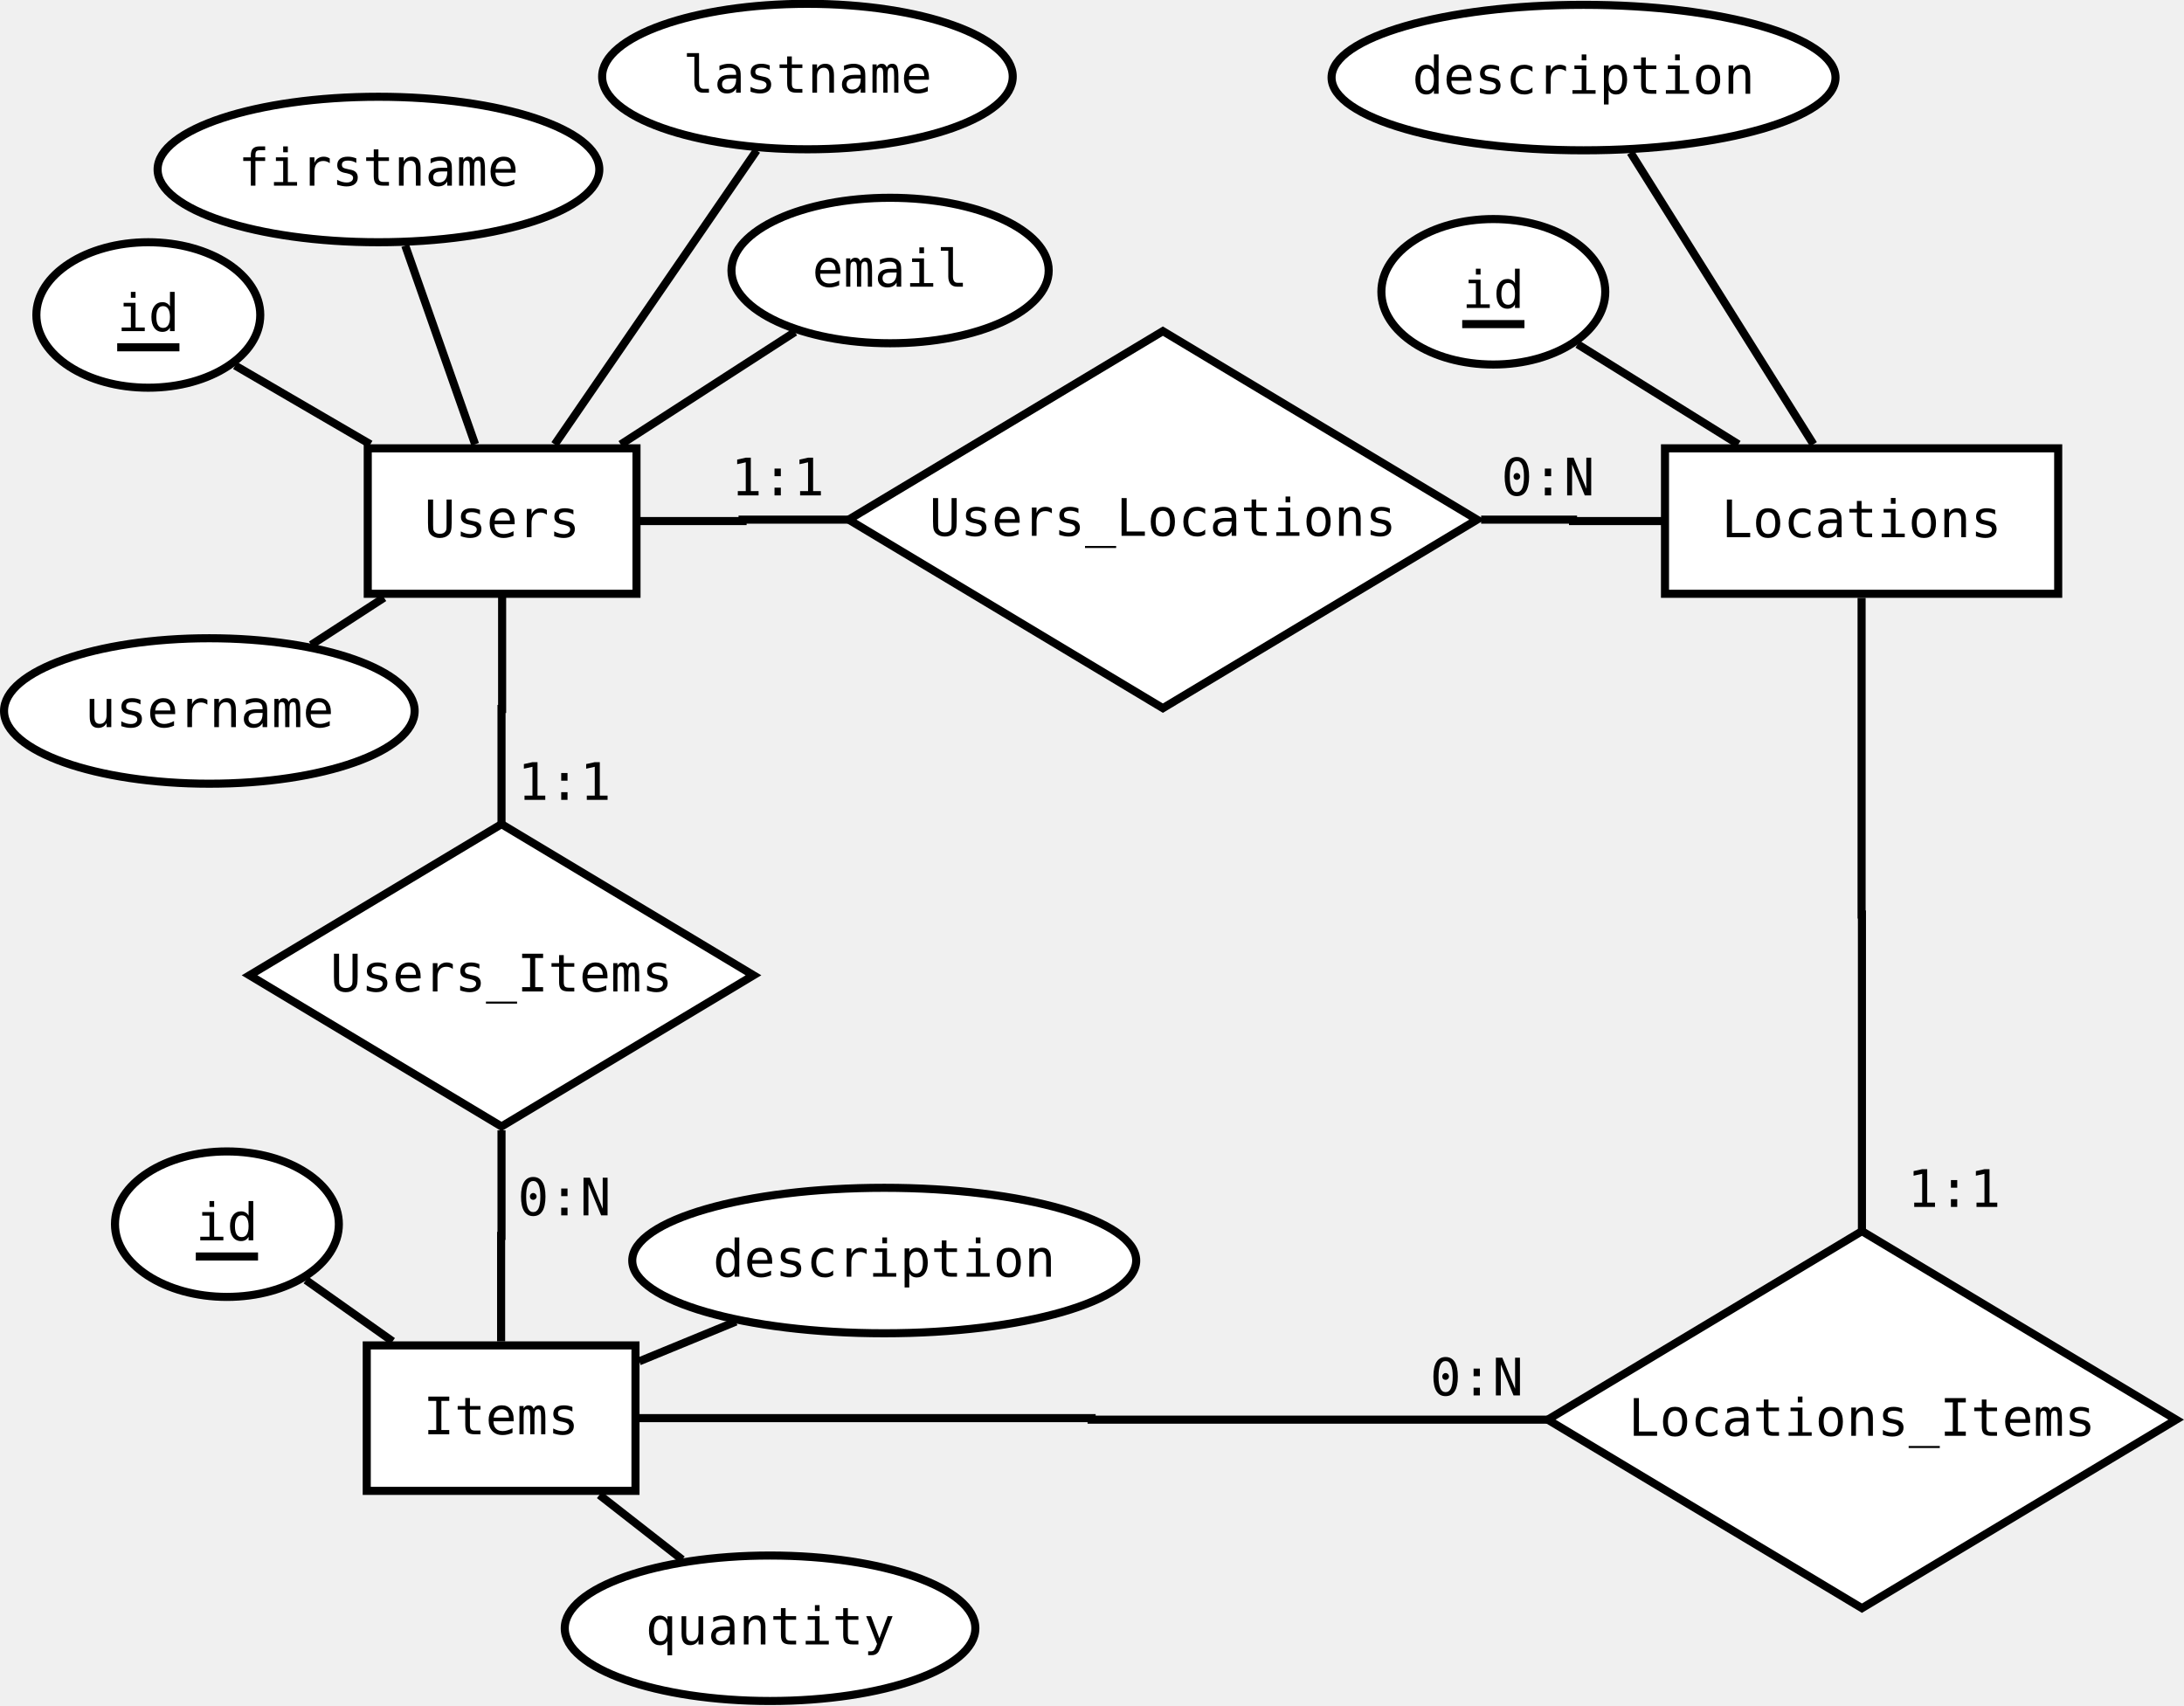
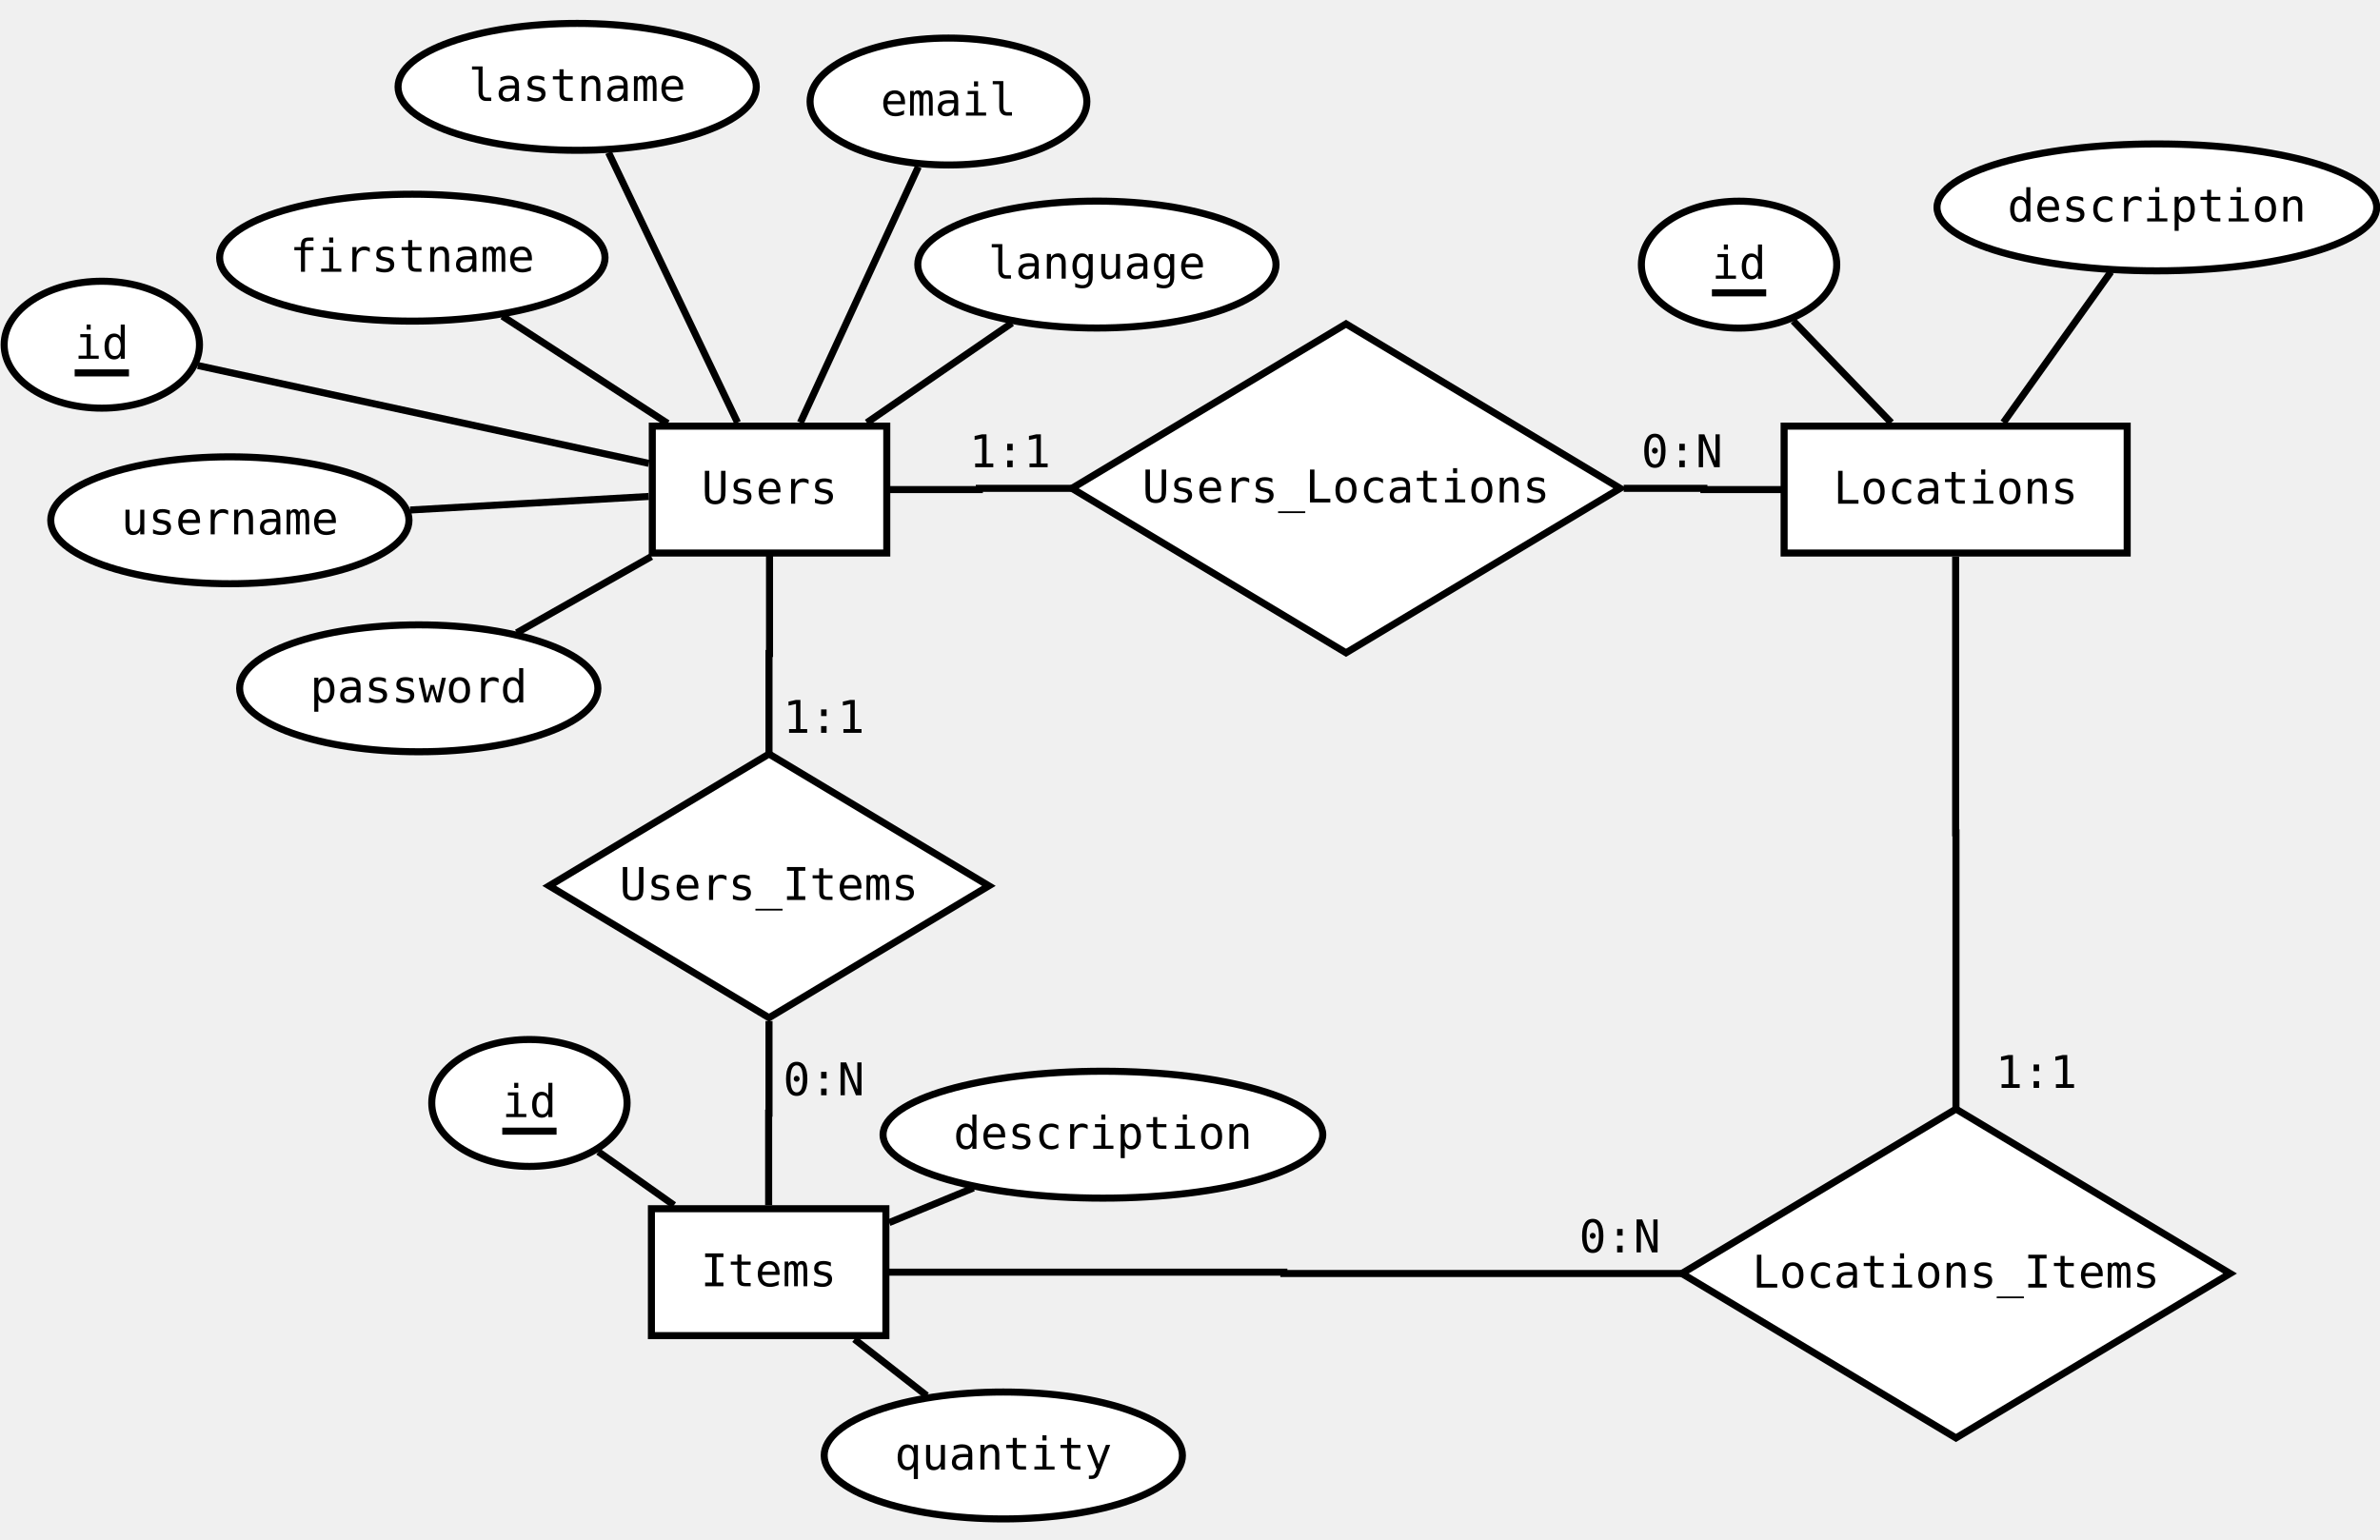
- <svg xmlns="http://www.w3.org/2000/svg" id="svg1235" version="1.1" viewBox="78 -11 540.43 415.114" height="21.641cm" width="27.714cm">
-   <defs id="defs1239" />
-   <g transform="translate(-3.8146973e-6,-3.499995)" id="Background">
-     <g id="g1068">
-       <rect id="rect1064" height="36" width="66.5" y="100" x="169" style="fill:#ffffff;fill-opacity:1;stroke:#000000;stroke-width:2;stroke-opacity:1" />
-       <text id="text1066" y="122" x="202.25" style="font-style:normal;font-weight:normal;font-size:12.8px;font-family:monospace;text-anchor:middle;fill:#000000;fill-opacity:1;stroke:none" font-size="12.8">Users</text>
+ <svg xmlns="http://www.w3.org/2000/svg" width="34cm" height="22cm" viewBox="-16 -16 675 427">
+   <g id="Background">
+     <g>
+       <rect style="fill: #ffffff; fill-opacity: 1; stroke-opacity: 1; stroke-width: 2; stroke: #000000" x="169" y="100" width="66.5" height="36" />
+       <text font-size="12.8" style="fill: #000000; fill-opacity: 1; stroke: none;text-anchor:middle;font-family:monospace;font-style:normal;font-weight:normal" x="202.25" y="122">Users</text>
    </g>
-     <g id="g1074">
-       <rect id="rect1070" height="36" width="97.3" y="100" x="490" style="fill:#ffffff;fill-opacity:1;stroke:#000000;stroke-width:2;stroke-opacity:1" />
-       <text id="text1072" y="122" x="538.65" style="font-style:normal;font-weight:normal;font-size:12.8px;font-family:monospace;text-anchor:middle;fill:#000000;fill-opacity:1;stroke:none" font-size="12.8">Locations</text>
+     <g>
+       <rect style="fill: #ffffff; fill-opacity: 1; stroke-opacity: 1; stroke-width: 2; stroke: #000000" x="490" y="100" width="97.3" height="36" />
+       <text font-size="12.8" style="fill: #000000; fill-opacity: 1; stroke: none;text-anchor:middle;font-family:monospace;font-style:normal;font-weight:normal" x="538.65" y="122">Locations</text>
    </g>
-     <g id="g1084">
-       <polygon id="polygon1076" points="443.5,117.65 365.75,164.3 288,117.65 365.75,71 " style="fill:#ffffff;fill-opacity:1;fill-rule:evenodd;stroke:#000000;stroke-width:2;stroke-opacity:1" />
-       <text id="text1078" y="111.65" x="282" style="font-style:normal;font-weight:normal;font-size:12.8px;font-family:monospace;text-anchor:end;fill:#000000;fill-opacity:1;stroke:none" font-size="12.8">1:1</text>
-       <text id="text1080" y="111.65" x="449.5" style="font-style:normal;font-weight:normal;font-size:12.8px;font-family:monospace;text-anchor:start;fill:#000000;fill-opacity:1;stroke:none" font-size="12.8">0:N</text>
-       <text id="text1082" y="121.65" x="365.75" style="font-style:normal;font-weight:normal;font-size:12.8px;font-family:monospace;text-anchor:middle;fill:#000000;fill-opacity:1;stroke:none" font-size="12.8">Users_Locations</text>
+     <g>
+       <polygon style="fill: #ffffff; fill-opacity: 1; stroke-opacity: 1; stroke-width: 2; stroke: #000000" fill-rule="evenodd" points="288,117.65 365.75,71 443.5,117.65 365.75,164.3 " />
+       <text font-size="12.8" style="fill: #000000; fill-opacity: 1; stroke: none;text-anchor:end;font-family:monospace;font-style:normal;font-weight:normal" x="282" y="111.65">1:1</text>
+       <text font-size="12.8" style="fill: #000000; fill-opacity: 1; stroke: none;text-anchor:start;font-family:monospace;font-style:normal;font-weight:normal" x="449.5" y="111.65">0:N</text>
+       <text font-size="12.8" style="fill: #000000; fill-opacity: 1; stroke: none;text-anchor:middle;font-family:monospace;font-style:normal;font-weight:normal" x="365.75" y="121.65">Users_Locations</text>
    </g>
-     <polyline id="polyline1086" points="235.5,118 261.75,118 261.75,117.65 288,117.65 " style="fill:none;stroke:#000000;stroke-width:2;stroke-opacity:1" />
-     <polyline id="polyline1088" points="444.505,117.65 467.246,117.65 467.246,118 490,118 " style="fill:none;stroke:#000000;stroke-width:2;stroke-opacity:1" />
-     <g id="g1098">
-       <ellipse id="ellipse1090" ry="18" rx="27.7" cy="67" cx="114.7" style="fill:#ffffff;fill-opacity:1;stroke:none" />
-       <ellipse id="ellipse1092" ry="18" rx="27.7" cy="67" cx="114.7" style="fill:none;stroke:#000000;stroke-width:2;stroke-opacity:1" />
-       <text id="text1094" y="71" x="114.7" style="font-style:normal;font-weight:normal;font-size:12.8px;font-family:monospace;text-anchor:middle;fill:#000000;fill-opacity:1;stroke:none" font-size="12.8">id</text>
-       <line id="line1096" y2="75" x2="122.4" y1="75" x1="107" style="fill:none;stroke:#000000;stroke-width:2;stroke-opacity:1" />
+     <polyline style="fill: none; stroke-opacity: 1; stroke-width: 2; stroke: #000000" points="235.5,118 261.75,118 261.75,117.65 288,117.65 " />
+     <polyline style="fill: none; stroke-opacity: 1; stroke-width: 2; stroke: #000000" points="444.505,117.65 467.246,117.65 467.246,118 490,118 " />
+     <g>
+       <ellipse style="fill: #ffffff; fill-opacity: 1; stroke: none" cx="12.878" cy="76.899" rx="27.7" ry="18" />
+       <ellipse style="fill: none; stroke-opacity: 1; stroke-width: 2; stroke: #000000" cx="12.878" cy="76.899" rx="27.7" ry="18" />
+       <text font-size="12.8" style="fill: #000000; fill-opacity: 1; stroke: none;text-anchor:middle;font-family:monospace;font-style:normal;font-weight:normal" x="12.878" y="80.899">id</text>
+       <line style="fill: none; stroke-opacity: 1; stroke-width: 2; stroke: #000000" x1="5.178" y1="84.899" x2="20.578" y2="84.899" />
    </g>
-     <line id="line1100" y2="99.012" x2="169.654" y1="79.513" x1="136.181" style="fill:none;stroke:#000000;stroke-width:2;stroke-opacity:1" />
-     <g id="g1108">
-       <ellipse id="ellipse1102" ry="18" rx="54.65" cy="31" cx="171.65" style="fill:#ffffff;fill-opacity:1;stroke:none" />
-       <ellipse id="ellipse1104" ry="18" rx="54.65" cy="31" cx="171.65" style="fill:none;stroke:#000000;stroke-width:2;stroke-opacity:1" />
-       <text id="text1106" y="35" x="171.65" style="font-style:normal;font-weight:normal;font-size:12.8px;font-family:monospace;text-anchor:middle;fill:#000000;fill-opacity:1;stroke:none" font-size="12.8">firstname</text>
+     <line style="fill: none; stroke-opacity: 1; stroke-width: 2; stroke: #000000" x1="40.121" y1="82.812" x2="168.014" y2="110.57" />
+     <g>
+       <ellipse style="fill: #ffffff; fill-opacity: 1; stroke: none" cx="100.94" cy="52.213" rx="54.65" ry="18" />
+       <ellipse style="fill: none; stroke-opacity: 1; stroke-width: 2; stroke: #000000" cx="100.94" cy="52.213" rx="54.65" ry="18" />
+       <text font-size="12.8" style="fill: #000000; fill-opacity: 1; stroke: none;text-anchor:middle;font-family:monospace;font-style:normal;font-weight:normal" x="100.94" y="56.213">firstname</text>
    </g>
-     <line id="line1110" y2="99.001" x2="195.567" y1="49.829" x1="178.273" style="fill:none;stroke:#000000;stroke-width:2;stroke-opacity:1" />
-     <g id="g1118">
-       <ellipse id="ellipse1112" ry="18" rx="50.8" cy="8" cx="277.8" style="fill:#ffffff;fill-opacity:1;stroke:none" />
-       <ellipse id="ellipse1114" ry="18" rx="50.8" cy="8" cx="277.8" style="fill:none;stroke:#000000;stroke-width:2;stroke-opacity:1" />
-       <text id="text1116" y="12" x="277.8" style="font-style:normal;font-weight:normal;font-size:12.8px;font-family:monospace;text-anchor:middle;fill:#000000;fill-opacity:1;stroke:none" font-size="12.8">lastname</text>
+     <line style="fill: none; stroke-opacity: 1; stroke-width: 2; stroke: #000000" x1="126.49" y1="68.804" x2="173.361" y2="99.24" />
+     <g>
+       <ellipse style="fill: #ffffff; fill-opacity: 1; stroke: none" cx="147.694" cy="3.757" rx="50.8" ry="18" />
+       <ellipse style="fill: none; stroke-opacity: 1; stroke-width: 2; stroke: #000000" cx="147.694" cy="3.757" rx="50.8" ry="18" />
+       <text font-size="12.8" style="fill: #000000; fill-opacity: 1; stroke: none;text-anchor:middle;font-family:monospace;font-style:normal;font-weight:normal" x="147.694" y="7.757">lastname</text>
    </g>
-     <line id="line1120" y2="26.289" x2="265.239" y1="99.04" x1="215.272" style="fill:none;stroke:#000000;stroke-width:2;stroke-opacity:1" />
-     <g id="g1128">
-       <ellipse id="ellipse1122" ry="18" rx="50.8" cy="165" cx="129.8" style="fill:#ffffff;fill-opacity:1;stroke:none" />
-       <ellipse id="ellipse1124" ry="18" rx="50.8" cy="165" cx="129.8" style="fill:none;stroke:#000000;stroke-width:2;stroke-opacity:1" />
-       <text id="text1126" y="169" x="129.8" style="font-style:normal;font-weight:normal;font-size:12.8px;font-family:monospace;text-anchor:middle;fill:#000000;fill-opacity:1;stroke:none" font-size="12.8">username</text>
+     <line style="fill: none; stroke-opacity: 1; stroke-width: 2; stroke: #000000" x1="193.176" y1="98.999" x2="156.598" y2="22.403" />
+     <g>
+       <ellipse style="fill: #ffffff; fill-opacity: 1; stroke: none" cx="49.191" cy="126.705" rx="50.8" ry="18" />
+       <ellipse style="fill: none; stroke-opacity: 1; stroke-width: 2; stroke: #000000" cx="49.191" cy="126.705" rx="50.8" ry="18" />
+       <text font-size="12.8" style="fill: #000000; fill-opacity: 1; stroke: none;text-anchor:middle;font-family:monospace;font-style:normal;font-weight:normal" x="49.191" y="130.705">username</text>
    </g>
-     <line id="line1130" y2="148.654" x2="154.997" y1="136.956" x1="173.029" style="fill:none;stroke:#000000;stroke-width:2;stroke-opacity:1" />
-     <g id="g1138">
-       <ellipse id="ellipse1132" ry="18" rx="39.25" cy="56" cx="298.25" style="fill:#ffffff;fill-opacity:1;stroke:none" />
-       <ellipse id="ellipse1134" ry="18" rx="39.25" cy="56" cx="298.25" style="fill:none;stroke:#000000;stroke-width:2;stroke-opacity:1" />
-       <text id="text1136" y="60" x="298.25" style="font-style:normal;font-weight:normal;font-size:12.8px;font-family:monospace;text-anchor:middle;fill:#000000;fill-opacity:1;stroke:none" font-size="12.8">email</text>
+     <line style="fill: none; stroke-opacity: 1; stroke-width: 2; stroke: #000000" x1="168.002" y1="119.948" x2="100.329" y2="123.797" />
+     <g>
+       <ellipse style="fill: #ffffff; fill-opacity: 1; stroke: none" cx="252.996" cy="7.917" rx="39.25" ry="18" />
+       <ellipse style="fill: none; stroke-opacity: 1; stroke-width: 2; stroke: #000000" cx="252.996" cy="7.917" rx="39.25" ry="18" />
+       <text font-size="12.8" style="fill: #000000; fill-opacity: 1; stroke: none;text-anchor:middle;font-family:monospace;font-style:normal;font-weight:normal" x="252.996" y="11.917">email</text>
    </g>
-     <line id="line1140" y2="71.212" x2="274.695" y1="99.049" x1="231.594" style="fill:none;stroke:#000000;stroke-width:2;stroke-opacity:1" />
-     <g id="g1150">
-       <ellipse id="ellipse1142" ry="18" rx="27.7" cy="61.262" cx="447.524" style="fill:#ffffff;fill-opacity:1;stroke:none" />
-       <ellipse id="ellipse1144" ry="18" rx="27.7" cy="61.262" cx="447.524" style="fill:none;stroke:#000000;stroke-width:2;stroke-opacity:1" />
-       <text id="text1146" y="65.262" x="447.524" style="font-style:normal;font-weight:normal;font-size:12.8px;font-family:monospace;text-anchor:middle;fill:#000000;fill-opacity:1;stroke:none" font-size="12.8">id</text>
-       <line id="line1148" y2="69.262" x2="455.224" y1="69.262" x1="439.824" style="fill:none;stroke:#000000;stroke-width:2;stroke-opacity:1" />
+     <line style="fill: none; stroke-opacity: 1; stroke-width: 2; stroke: #000000" x1="211.003" y1="99.012" x2="244.456" y2="26.441" />
+     <g>
+       <ellipse style="fill: #ffffff; fill-opacity: 1; stroke: none" cx="477.222" cy="54.191" rx="27.7" ry="18" />
+       <ellipse style="fill: none; stroke-opacity: 1; stroke-width: 2; stroke: #000000" cx="477.222" cy="54.191" rx="27.7" ry="18" />
+       <text font-size="12.8" style="fill: #000000; fill-opacity: 1; stroke: none;text-anchor:middle;font-family:monospace;font-style:normal;font-weight:normal" x="477.222" y="58.191">id</text>
+       <line style="fill: none; stroke-opacity: 1; stroke-width: 2; stroke: #000000" x1="469.522" y1="62.191" x2="484.922" y2="62.191" />
    </g>
-     <line id="line1152" y2="74.245" x2="468.376" y1="99.023" x1="508.171" style="fill:none;stroke:#000000;stroke-width:2;stroke-opacity:1" />
-     <g id="g1160">
-       <ellipse id="ellipse1154" ry="18" rx="62.35" cy="8.25" cx="469.848" style="fill:#ffffff;fill-opacity:1;stroke:none" />
-       <ellipse id="ellipse1156" ry="18" rx="62.35" cy="8.25" cx="469.848" style="fill:none;stroke:#000000;stroke-width:2;stroke-opacity:1" />
-       <text id="text1158" y="12.25" x="469.848" style="font-style:normal;font-weight:normal;font-size:12.8px;font-family:monospace;text-anchor:middle;fill:#000000;fill-opacity:1;stroke:none" font-size="12.8">description</text>
+     <line style="fill: none; stroke-opacity: 1; stroke-width: 2; stroke: #000000" x1="520.384" y1="99.025" x2="492.594" y2="70.159" />
+     <g>
+       <ellipse style="fill: #ffffff; fill-opacity: 1; stroke: none" cx="595.712" cy="37.948" rx="62.35" ry="18" />
+       <ellipse style="fill: none; stroke-opacity: 1; stroke-width: 2; stroke: #000000" cx="595.712" cy="37.948" rx="62.35" ry="18" />
+       <text font-size="12.8" style="fill: #000000; fill-opacity: 1; stroke: none;text-anchor:middle;font-family:monospace;font-style:normal;font-weight:normal" x="595.712" y="41.948">description</text>
    </g>
-     <line id="line1162" y2="26.805" x2="481.48" y1="98.996" x1="526.736" style="fill:none;stroke:#000000;stroke-width:2;stroke-opacity:1" />
-     <g id="g1168">
-       <rect id="rect1164" height="36" width="66.5" y="322" x="168.75" style="fill:#ffffff;fill-opacity:1;stroke:#000000;stroke-width:2;stroke-opacity:1" />
-       <text id="text1166" y="344" x="202" style="font-style:normal;font-weight:normal;font-size:12.8px;font-family:monospace;text-anchor:middle;fill:#000000;fill-opacity:1;stroke:none" font-size="12.8">Items</text>
+     <line style="fill: none; stroke-opacity: 1; stroke-width: 2; stroke: #000000" x1="552.198" y1="98.993" x2="582.672" y2="56.241" />
+     <g>
+       <rect style="fill: #ffffff; fill-opacity: 1; stroke-opacity: 1; stroke-width: 2; stroke: #000000" x="168.75" y="322" width="66.5" height="36" />
+       <text font-size="12.8" style="fill: #000000; fill-opacity: 1; stroke: none;text-anchor:middle;font-family:monospace;font-style:normal;font-weight:normal" x="202" y="344">Items</text>
    </g>
-     <g id="g1178">
-       <polygon id="polygon1170" points="264.45,230.41 202.1,267.82 139.75,230.41 202.1,193 " style="fill:#ffffff;fill-opacity:1;fill-rule:evenodd;stroke:#000000;stroke-width:2;stroke-opacity:1" />
-       <text id="text1172" y="187" x="206.1" style="font-style:normal;font-weight:normal;font-size:12.8px;font-family:monospace;text-anchor:start;fill:#000000;fill-opacity:1;stroke:none" font-size="12.8">1:1</text>
-       <text id="text1174" y="289.82" x="206.1" style="font-style:normal;font-weight:normal;font-size:12.8px;font-family:monospace;text-anchor:start;fill:#000000;fill-opacity:1;stroke:none" font-size="12.8">0:N</text>
-       <text id="text1176" y="234.41" x="202.1" style="font-style:normal;font-weight:normal;font-size:12.8px;font-family:monospace;text-anchor:middle;fill:#000000;fill-opacity:1;stroke:none" font-size="12.8">Users_Items</text>
+     <g>
+       <polygon style="fill: #ffffff; fill-opacity: 1; stroke-opacity: 1; stroke-width: 2; stroke: #000000" fill-rule="evenodd" points="139.75,230.41 202.1,193 264.45,230.41 202.1,267.82 " />
+       <text font-size="12.8" style="fill: #000000; fill-opacity: 1; stroke: none;text-anchor:start;font-family:monospace;font-style:normal;font-weight:normal" x="206.1" y="187">1:1</text>
+       <text font-size="12.8" style="fill: #000000; fill-opacity: 1; stroke: none;text-anchor:start;font-family:monospace;font-style:normal;font-weight:normal" x="206.1" y="289.82">0:N</text>
+       <text font-size="12.8" style="fill: #000000; fill-opacity: 1; stroke: none;text-anchor:middle;font-family:monospace;font-style:normal;font-weight:normal" x="202.1" y="234.41">Users_Items</text>
    </g>
-     <polyline id="polyline1180" points="202.25,136 202.25,164.5 202.1,164.5 202.1,193 " style="fill:none;stroke:#000000;stroke-width:2;stroke-opacity:1" />
-     <polyline id="polyline1182" points="202,321.009 202,294.906 202.1,294.906 202.1,268.767 " style="fill:none;stroke:#000000;stroke-width:2;stroke-opacity:1" />
-     <g id="g1192">
-       <ellipse id="ellipse1184" ry="18" rx="27.7" cy="292" cx="134.15" style="fill:#ffffff;fill-opacity:1;stroke:none" />
-       <ellipse id="ellipse1186" ry="18" rx="27.7" cy="292" cx="134.15" style="fill:none;stroke:#000000;stroke-width:2;stroke-opacity:1" />
-       <text id="text1188" y="296" x="134.15" style="font-style:normal;font-weight:normal;font-size:12.8px;font-family:monospace;text-anchor:middle;fill:#000000;fill-opacity:1;stroke:none" font-size="12.8">id</text>
-       <line id="line1190" y2="300" x2="141.85" y1="300" x1="126.45" style="fill:none;stroke:#000000;stroke-width:2;stroke-opacity:1" />
+     <polyline style="fill: none; stroke-opacity: 1; stroke-width: 2; stroke: #000000" points="202.25,136 202.25,164.5 202.1,164.5 202.1,193 " />
+     <polyline style="fill: none; stroke-opacity: 1; stroke-width: 2; stroke: #000000" points="202,321.009 202,294.906 202.1,294.906 202.1,268.767 " />
+     <g>
+       <ellipse style="fill: #ffffff; fill-opacity: 1; stroke: none" cx="134.15" cy="292" rx="27.7" ry="18" />
+       <ellipse style="fill: none; stroke-opacity: 1; stroke-width: 2; stroke: #000000" cx="134.15" cy="292" rx="27.7" ry="18" />
+       <text font-size="12.8" style="fill: #000000; fill-opacity: 1; stroke: none;text-anchor:middle;font-family:monospace;font-style:normal;font-weight:normal" x="134.15" y="296">id</text>
+       <line style="fill: none; stroke-opacity: 1; stroke-width: 2; stroke: #000000" x1="126.45" y1="300" x2="141.85" y2="300" />
    </g>
-     <g id="g1200">
-       <ellipse id="ellipse1194" ry="18" rx="62.35" cy="301" cx="296.8" style="fill:#ffffff;fill-opacity:1;stroke:none" />
-       <ellipse id="ellipse1196" ry="18" rx="62.35" cy="301" cx="296.8" style="fill:none;stroke:#000000;stroke-width:2;stroke-opacity:1" />
-       <text id="text1198" y="305" x="296.8" style="font-style:normal;font-weight:normal;font-size:12.8px;font-family:monospace;text-anchor:middle;fill:#000000;fill-opacity:1;stroke:none" font-size="12.8">description</text>
+     <g>
+       <ellipse style="fill: #ffffff; fill-opacity: 1; stroke: none" cx="296.8" cy="301" rx="62.35" ry="18" />
+       <ellipse style="fill: none; stroke-opacity: 1; stroke-width: 2; stroke: #000000" cx="296.8" cy="301" rx="62.35" ry="18" />
+       <text font-size="12.8" style="fill: #000000; fill-opacity: 1; stroke: none;text-anchor:middle;font-family:monospace;font-style:normal;font-weight:normal" x="296.8" y="305">description</text>
    </g>
-     <line id="line1202" y2="305.834" x2="153.705" y1="321.004" x1="175.148" style="fill:none;stroke:#000000;stroke-width:2;stroke-opacity:1" />
-     <line id="line1204" y2="316.101" x2="260.093" y1="325.946" x1="236.161" style="fill:none;stroke:#000000;stroke-width:2;stroke-opacity:1" />
-     <g id="g1212">
-       <ellipse id="ellipse1206" ry="18" rx="50.8" cy="392" cx="268.55" style="fill:#ffffff;fill-opacity:1;stroke:none" />
-       <ellipse id="ellipse1208" ry="18" rx="50.8" cy="392" cx="268.55" style="fill:none;stroke:#000000;stroke-width:2;stroke-opacity:1" />
-       <text id="text1210" y="396" x="268.55" style="font-style:normal;font-weight:normal;font-size:12.8px;font-family:monospace;text-anchor:middle;fill:#000000;fill-opacity:1;stroke:none" font-size="12.8">quantity</text>
+     <line style="fill: none; stroke-opacity: 1; stroke-width: 2; stroke: #000000" x1="175.148" y1="321.004" x2="153.705" y2="305.834" />
+     <line style="fill: none; stroke-opacity: 1; stroke-width: 2; stroke: #000000" x1="236.161" y1="325.946" x2="260.093" y2="316.101" />
+     <g>
+       <ellipse style="fill: #ffffff; fill-opacity: 1; stroke: none" cx="268.55" cy="392" rx="50.8" ry="18" />
+       <ellipse style="fill: none; stroke-opacity: 1; stroke-width: 2; stroke: #000000" cx="268.55" cy="392" rx="50.8" ry="18" />
+       <text font-size="12.8" style="fill: #000000; fill-opacity: 1; stroke: none;text-anchor:middle;font-family:monospace;font-style:normal;font-weight:normal" x="268.55" y="396">quantity</text>
    </g>
-     <line id="line1214" y2="375.014" x2="246.811" y1="359.005" x1="226.323" style="fill:none;stroke:#000000;stroke-width:2;stroke-opacity:1" />
-     <polyline id="polyline1216" points="538.736,293.728 538.736,215.369 538.65,215.369 538.65,137.009 " style="fill:none;stroke:#000000;stroke-width:2;stroke-opacity:1" />
-     <polyline id="polyline1218" points="235.25,340 348.118,340 348.118,340.378 460.986,340.378 " style="fill:none;stroke:#000000;stroke-width:2;stroke-opacity:1" />
-     <g id="g1232">
-       <polygon id="polygon1220" points="616.486,340.378 538.736,387.028 460.986,340.378 538.736,293.728 " style="fill:#ffffff;fill-opacity:1;fill-rule:evenodd;stroke:#000000;stroke-width:2;stroke-opacity:1" />
-       <text id="text1222" y="334.378" x="454.986" style="font-style:normal;font-weight:normal;font-size:12.8px;font-family:monospace;text-anchor:end;fill:#000000;fill-opacity:1;stroke:none" font-size="12.8">0:N</text>
-       <text id="text1224" y="334.378" x="622.486" style="font-style:normal;font-weight:normal;font-size:12.8px;font-family:monospace;text-anchor:start;fill:#000000;fill-opacity:1;stroke:none" font-size="12.8" />
-       <text id="text1226" y="344.378" x="538.736" style="font-style:normal;font-weight:normal;font-size:12.8px;font-family:monospace;text-anchor:middle;fill:#000000;fill-opacity:1;stroke:none" font-size="12.8">Locations_Items</text>
-       <text id="text1230" y="287.728" x="549.986" style="font-style:normal;font-weight:normal;font-size:12.8px;font-family:monospace;text-anchor:start;fill:#000000;fill-opacity:1;stroke:none" font-size="12.8">
-         <tspan id="tspan1228" y="287.728" x="549.986">1:1</tspan>
+     <line style="fill: none; stroke-opacity: 1; stroke-width: 2; stroke: #000000" x1="226.323" y1="359.005" x2="246.811" y2="375.014" />
+     <polyline style="fill: none; stroke-opacity: 1; stroke-width: 2; stroke: #000000" points="538.736,293.728 538.736,215.369 538.65,215.369 538.65,137.009 " />
+     <polyline style="fill: none; stroke-opacity: 1; stroke-width: 2; stroke: #000000" points="235.25,340 348.118,340 348.118,340.378 460.986,340.378 " />
+     <g>
+       <polygon style="fill: #ffffff; fill-opacity: 1; stroke-opacity: 1; stroke-width: 2; stroke: #000000" fill-rule="evenodd" points="460.986,340.378 538.736,293.728 616.486,340.378 538.736,387.028 " />
+       <text font-size="12.8" style="fill: #000000; fill-opacity: 1; stroke: none;text-anchor:end;font-family:monospace;font-style:normal;font-weight:normal" x="454.986" y="334.378">0:N</text>
+       <text font-size="12.8" style="fill: #000000; fill-opacity: 1; stroke: none;text-anchor:start;font-family:monospace;font-style:normal;font-weight:normal" x="622.486" y="334.378" />
+       <text font-size="12.8" style="fill: #000000; fill-opacity: 1; stroke: none;text-anchor:middle;font-family:monospace;font-style:normal;font-weight:normal" x="538.736" y="344.378">Locations_Items</text>
+       <text font-size="12.8" style="fill: #000000; fill-opacity: 1; stroke: none;text-anchor:start;font-family:monospace;font-style:normal;font-weight:normal" x="549.986" y="287.728">
+         <tspan x="549.986" y="287.728">1:1</tspan>
      </text>
    </g>
+     <g>
+       <ellipse style="fill: #ffffff; fill-opacity: 1; stroke: none" cx="295.096" cy="54.167" rx="50.8" ry="18" />
+       <ellipse style="fill: none; stroke-opacity: 1; stroke-width: 2; stroke: #000000" cx="295.096" cy="54.167" rx="50.8" ry="18" />
+       <text font-size="12.8" style="fill: #000000; fill-opacity: 1; stroke: none;text-anchor:middle;font-family:monospace;font-style:normal;font-weight:normal" x="295.096" y="58.167">language</text>
+     </g>
+     <line style="fill: none; stroke-opacity: 1; stroke-width: 2; stroke: #000000" x1="229.859" y1="99.018" x2="270.995" y2="70.737" />
+     <g>
+       <ellipse style="fill: #ffffff; fill-opacity: 1; stroke: none" cx="102.765" cy="174.374" rx="50.8" ry="18" />
+       <ellipse style="fill: none; stroke-opacity: 1; stroke-width: 2; stroke: #000000" cx="102.765" cy="174.374" rx="50.8" ry="18" />
+       <text font-size="12.8" style="fill: #000000; fill-opacity: 1; stroke: none;text-anchor:middle;font-family:monospace;font-style:normal;font-weight:normal" x="102.765" y="178.374">password</text>
+     </g>
+     <line style="fill: none; stroke-opacity: 1; stroke-width: 2; stroke: #000000" x1="130.563" y1="158.622" x2="168.72" y2="137" />
  </g>
</svg>
